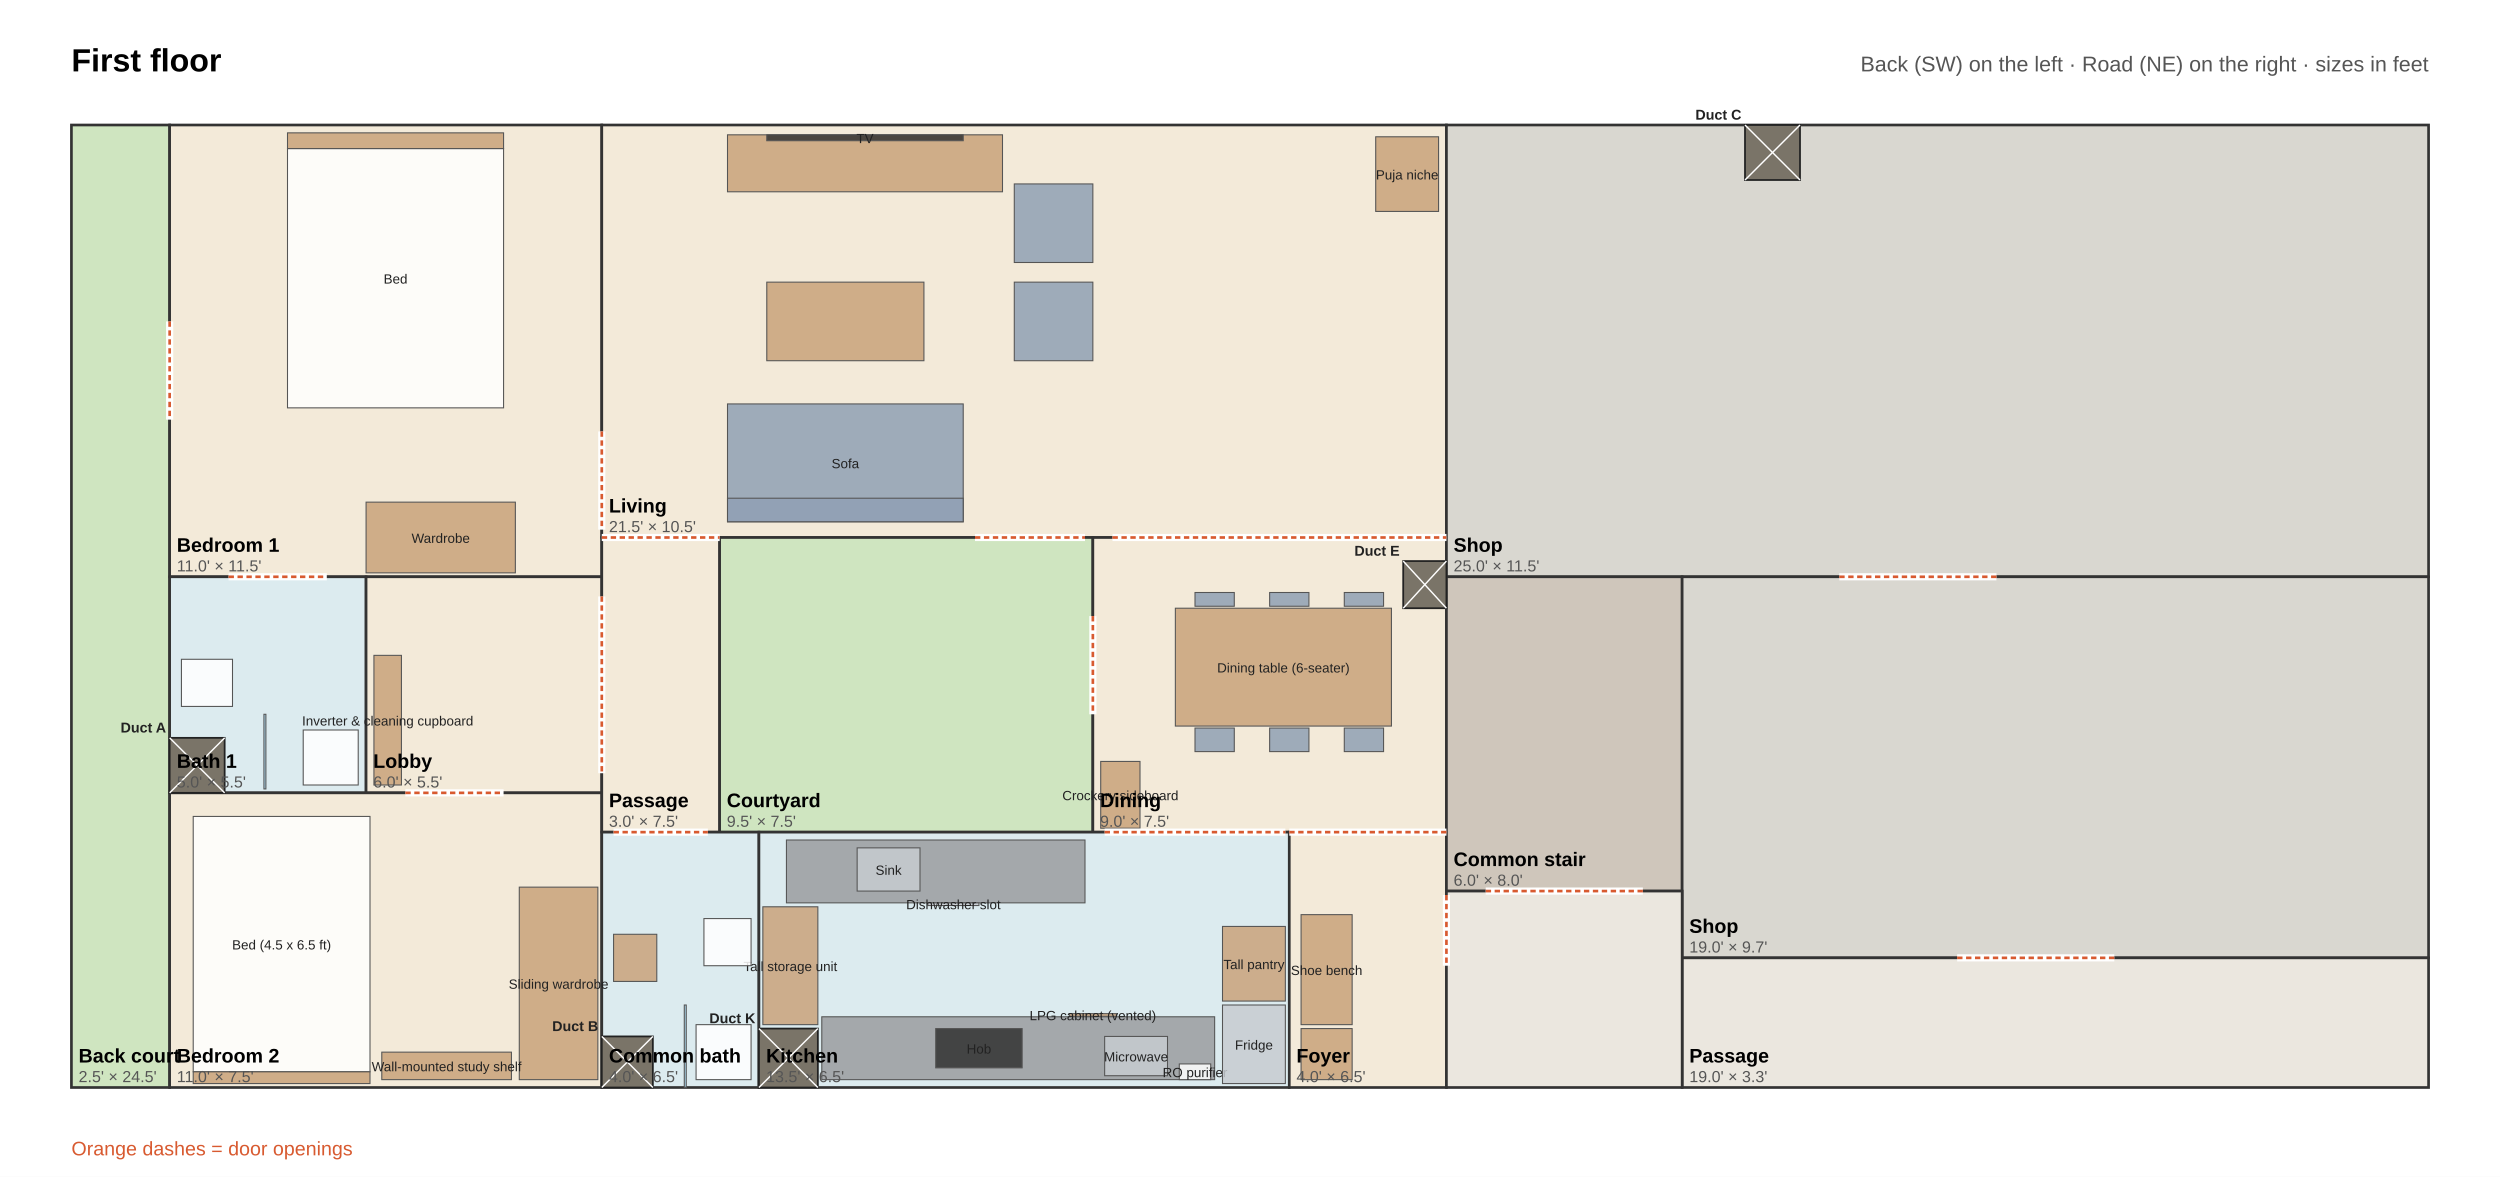
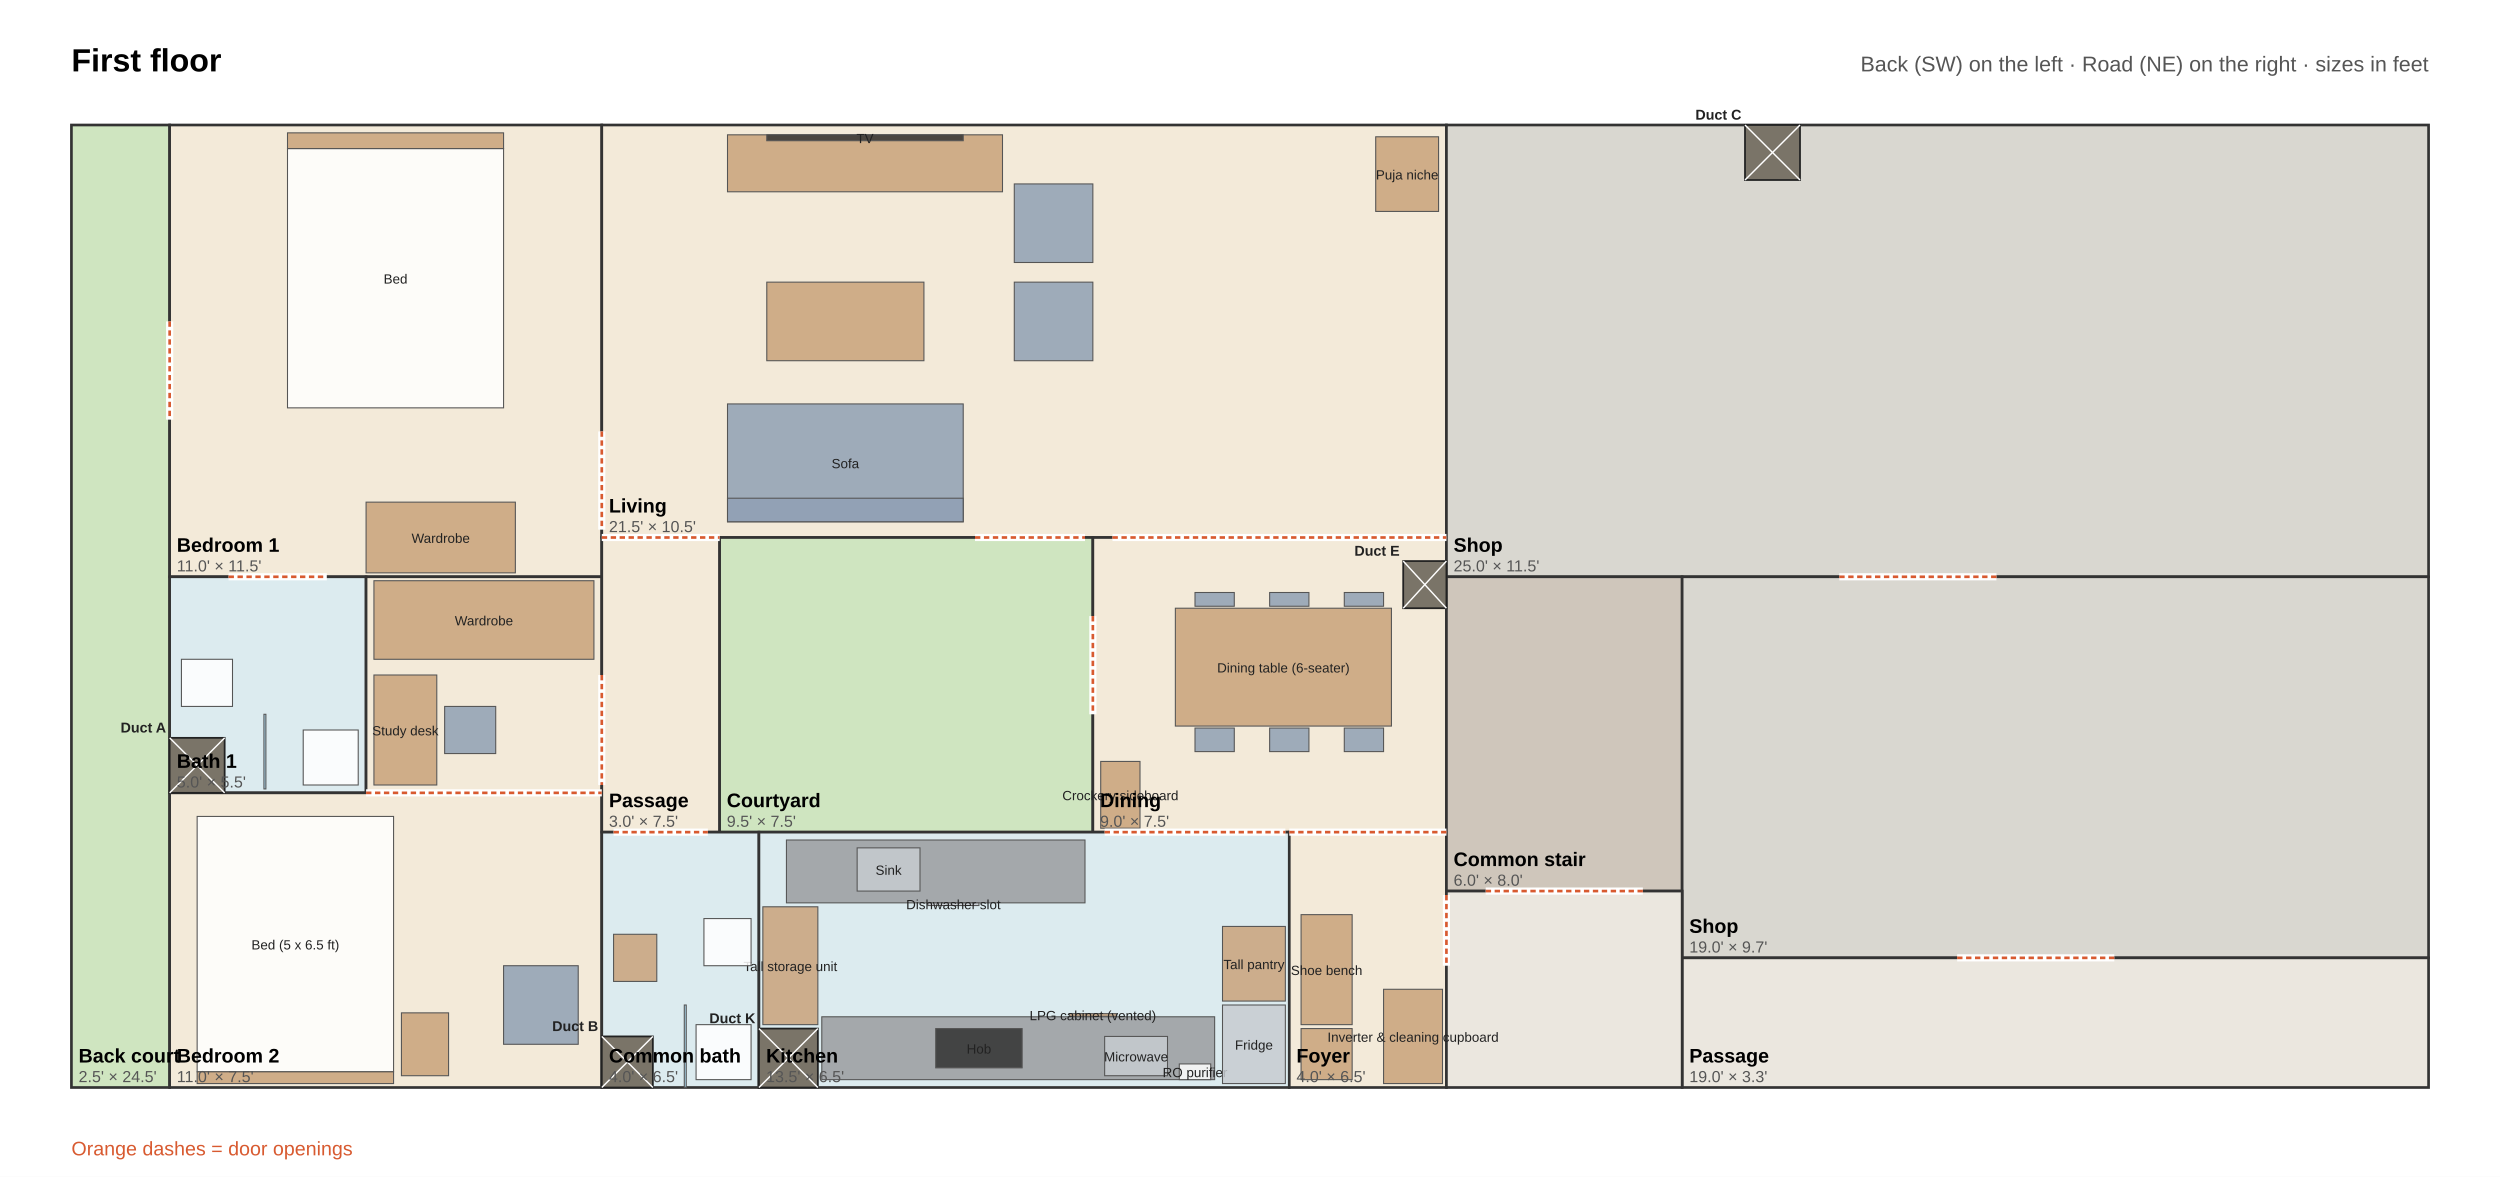
<svg xmlns="http://www.w3.org/2000/svg" width="1400" height="659" viewBox="0 0 1400 659" font-family="Arial, sans-serif">
  <rect width="100%" height="100%" fill="#fff" />
  <text x="40" y="40" font-size="18" font-weight="bold">First floor</text>
  <text x="1360" y="40" font-size="12" text-anchor="end" fill="#555">Back (SW) on the left · Road (NE) on the right · sizes in feet</text>
  <line x1="40" y1="70" x2="40" y2="609" stroke="#eee" />
  <line x1="150" y1="70" x2="150" y2="609" stroke="#eee" />
  <line x1="260" y1="70" x2="260" y2="609" stroke="#eee" />
  <line x1="370" y1="70" x2="370" y2="609" stroke="#eee" />
  <line x1="480" y1="70" x2="480" y2="609" stroke="#eee" />
  <line x1="590" y1="70" x2="590" y2="609" stroke="#eee" />
  <line x1="700" y1="70" x2="700" y2="609" stroke="#eee" />
  <line x1="810" y1="70" x2="810" y2="609" stroke="#eee" />
  <line x1="920" y1="70" x2="920" y2="609" stroke="#eee" />
  <line x1="1030" y1="70" x2="1030" y2="609" stroke="#eee" />
  <line x1="1140" y1="70" x2="1140" y2="609" stroke="#eee" />
  <line x1="1250" y1="70" x2="1250" y2="609" stroke="#eee" />
  <line x1="1360" y1="70" x2="1360" y2="609" stroke="#eee" />
  <rect x="40" y="70" width="55" height="539" fill="#cfe5c0" stroke="#333" stroke-width="1.5" />
  <rect x="95" y="70" width="242" height="253" fill="#f3ead9" stroke="#333" stroke-width="1.5" />
  <rect x="95" y="323" width="110" height="121" fill="#dcebef" stroke="#333" stroke-width="1.5" />
  <rect x="205" y="323" width="132" height="121" fill="#f3ead9" stroke="#333" stroke-width="1.5" />
  <rect x="95" y="444" width="242" height="165" fill="#f3ead9" stroke="#333" stroke-width="1.5" />
  <rect x="337" y="70" width="473" height="231" fill="#f3ead9" stroke="#333" stroke-width="1.5" />
  <rect x="337" y="301" width="66" height="165" fill="#f3ead9" stroke="#333" stroke-width="1.5" />
  <rect x="403" y="301" width="209" height="165" fill="#cfe5c0" stroke="#333" stroke-width="1.5" />
  <rect x="612" y="301" width="198" height="165" fill="#f3ead9" stroke="#333" stroke-width="1.5" />
  <rect x="337" y="466" width="88" height="143" fill="#dcebef" stroke="#333" stroke-width="1.5" />
  <rect x="425" y="466" width="297" height="143" fill="#dcebef" stroke="#333" stroke-width="1.5" />
  <rect x="722" y="466" width="88" height="143" fill="#f3ead9" stroke="#333" stroke-width="1.5" />
  <rect x="810" y="70" width="550" height="253" fill="#d9d7d0" stroke="#333" stroke-width="1.5" />
  <rect x="810" y="323" width="132" height="176" fill="#cfc6bb" stroke="#333" stroke-width="1.5" />
  <rect x="942" y="323" width="418" height="213.4" fill="#d9d7d0" stroke="#333" stroke-width="1.5" />
  <rect x="942" y="536.4" width="418" height="72.6" fill="#ebe7df" stroke="#333" stroke-width="1.5" />
  <rect x="810" y="499" width="132" height="110" fill="#ebe7df" stroke="#333" stroke-width="1.5" />
  <rect x="407.4" y="75.5" width="154" height="31.9" fill="#c9a27a" fill-opacity="0.85" stroke="#555" stroke-width="0.6" />
  <rect x="429.4" y="75.5" width="110" height="3.3" fill="#333" fill-opacity="0.85" stroke="#555" stroke-width="0.6" />
  <text x="484.4" y="80.15" font-size="7.5" text-anchor="middle" fill="#222">TV</text>
  <rect x="407.4" y="226.2" width="132" height="66" fill="#8fa0b4" fill-opacity="0.85" stroke="#555" stroke-width="0.6" />
  <text x="473.4" y="262.2" font-size="7.5" text-anchor="middle" fill="#222">Sofa</text>
  <rect x="407.4" y="279" width="132" height="13.2" fill="#8fa0b4" fill-opacity="0.85" stroke="#555" stroke-width="0.6" />
  <rect x="429.4" y="158" width="88" height="44" fill="#c9a27a" fill-opacity="0.85" stroke="#555" stroke-width="0.6" />
  <rect x="568" y="103" width="44" height="44" fill="#8fa0b4" fill-opacity="0.85" stroke="#555" stroke-width="0.6" />
  <rect x="568" y="158" width="44" height="44" fill="#8fa0b4" fill-opacity="0.85" stroke="#555" stroke-width="0.6" />
  <rect x="770.4" y="76.6" width="35.2" height="41.8" fill="#c9a27a" fill-opacity="0.85" stroke="#555" stroke-width="0.6" />
  <text x="788" y="100.5" font-size="7.5" text-anchor="middle" fill="#222">Puja niche</text>
  <rect x="658.2" y="340.6" width="121" height="66" fill="#c9a27a" fill-opacity="0.85" stroke="#555" stroke-width="0.6" />
  <text x="718.7" y="376.6" font-size="7.5" text-anchor="middle" fill="#222">Dining table (6-seater)</text>
  <rect x="669.2" y="331.8" width="22" height="7.7" fill="#8fa0b4" fill-opacity="0.85" stroke="#555" stroke-width="0.6" />
  <rect x="669.2" y="407.7" width="22" height="13.2" fill="#8fa0b4" fill-opacity="0.85" stroke="#555" stroke-width="0.6" />
  <rect x="711" y="331.8" width="22" height="7.7" fill="#8fa0b4" fill-opacity="0.85" stroke="#555" stroke-width="0.6" />
  <rect x="711" y="407.7" width="22" height="13.2" fill="#8fa0b4" fill-opacity="0.85" stroke="#555" stroke-width="0.6" />
  <rect x="752.8" y="331.8" width="22" height="7.7" fill="#8fa0b4" fill-opacity="0.85" stroke="#555" stroke-width="0.6" />
  <rect x="752.8" y="407.7" width="22" height="13.2" fill="#8fa0b4" fill-opacity="0.85" stroke="#555" stroke-width="0.6" />
  <rect x="616.4" y="426.4" width="22" height="37.4" fill="#c9a27a" fill-opacity="0.85" stroke="#555" stroke-width="0.6" />
  <text x="627.4" y="448.1" font-size="7.5" text-anchor="middle" fill="#222">Crockery sideboard</text>
  <rect x="728.6" y="512.2" width="28.6" height="61.6" fill="#c9a27a" fill-opacity="0.85" stroke="#555" stroke-width="0.6" />
  <text x="742.9" y="546" font-size="7.5" text-anchor="middle" fill="#222">Shoe bench</text>
  <rect x="728.6" y="576" width="28.6" height="28.6" fill="#c9a27a" fill-opacity="0.85" stroke="#555" stroke-width="0.6" />
  <rect x="440.4" y="470.4" width="167.2" height="35.2" fill="#9a9c9f" fill-opacity="0.85" stroke="#555" stroke-width="0.6" />
  <rect x="480" y="474.8" width="35.2" height="24.2" fill="#c7cbd0" fill-opacity="0.85" stroke="#555" stroke-width="0.6" />
  <text x="497.6" y="489.9" font-size="7.5" text-anchor="middle" fill="#222">Sink</text>
  <rect x="519.6" y="505.6" width="28.6" height="1.5" fill="#c7cbd0" fill-opacity="0.85" stroke="#555" stroke-width="0.6" />
  <text x="533.9" y="509.15" font-size="7.5" text-anchor="middle" fill="#222">Dishwasher slot</text>
  <rect x="460.2" y="569.4" width="220" height="35.2" fill="#9a9c9f" fill-opacity="0.85" stroke="#555" stroke-width="0.6" />
  <rect x="524" y="576" width="48.4" height="22" fill="#333" fill-opacity="0.85" stroke="#555" stroke-width="0.6" />
  <text x="548.2" y="590" font-size="7.5" text-anchor="middle" fill="#222">Hob</text>
  <rect x="598.8" y="567.64" width="26.4" height="1.5" fill="#c9a27a" fill-opacity="0.85" stroke="#555" stroke-width="0.6" />
  <text x="612" y="571.3" font-size="7.5" text-anchor="middle" fill="#222">LPG cabinet (vented)</text>
  <rect x="618.6" y="580.4" width="35.2" height="22" fill="#c7cbd0" fill-opacity="0.85" stroke="#555" stroke-width="0.6" />
  <text x="636.2" y="594.4" font-size="7.5" text-anchor="middle" fill="#222">Microwave</text>
  <rect x="660.4" y="595.8" width="17.6" height="8.8" fill="#ffffff" fill-opacity="0.85" stroke="#555" stroke-width="0.6" />
  <text x="669.2" y="603.2" font-size="7.5" text-anchor="middle" fill="#222">RO purifier</text>
  <rect x="684.6" y="562.8" width="35.2" height="44" fill="#c7cbd0" fill-opacity="0.85" stroke="#555" stroke-width="0.6" />
  <text x="702.2" y="587.8" font-size="7.5" text-anchor="middle" fill="#222">Fridge</text>
  <rect x="684.6" y="518.8" width="35.2" height="41.8" fill="#c9a27a" fill-opacity="0.85" stroke="#555" stroke-width="0.6" />
  <text x="702.2" y="542.7" font-size="7.5" text-anchor="middle" fill="#222">Tall pantry</text>
  <rect x="427.2" y="507.8" width="30.8" height="66" fill="#c9a27a" fill-opacity="0.85" stroke="#555" stroke-width="0.6" />
  <text x="442.6" y="543.8" font-size="7.5" text-anchor="middle" fill="#222">Tall storage unit</text>
  <rect x="343.6" y="523.2" width="24.2" height="26.4" fill="#c9a27a" fill-opacity="0.85" stroke="#555" stroke-width="0.6" />
  <rect x="394.2" y="514.4" width="26.4" height="26.4" fill="#ffffff" fill-opacity="0.85" stroke="#555" stroke-width="0.6" />
  <rect x="389.8" y="573.8" width="30.8" height="30.8" fill="#ffffff" fill-opacity="0.85" stroke="#555" stroke-width="0.6" />
  <rect x="383.2" y="562.8" width="1.1" height="46.2" fill="#9fcfe6" fill-opacity="0.85" stroke="#555" stroke-width="0.6" />
  <rect x="161" y="83.2" width="121" height="145.2" fill="#ffffff" fill-opacity="0.85" stroke="#555" stroke-width="0.6" />
  <text x="221.5" y="158.8" font-size="7.5" text-anchor="middle" fill="#222">Bed</text>
  <rect x="161" y="74.4" width="121" height="8.8" fill="#c9a27a" fill-opacity="0.85" stroke="#555" stroke-width="0.6" />
  <rect x="205" y="281.2" width="83.6" height="39.6" fill="#c9a27a" fill-opacity="0.85" stroke="#555" stroke-width="0.6" />
  <text x="246.8" y="304" font-size="7.5" text-anchor="middle" fill="#222">Wardrobe</text>
  <rect x="147.8" y="400" width="1.1" height="41.8" fill="#9fcfe6" fill-opacity="0.85" stroke="#555" stroke-width="0.6" />
  <rect x="169.8" y="408.8" width="30.8" height="30.8" fill="#ffffff" fill-opacity="0.85" stroke="#555" stroke-width="0.6" />
  <rect x="101.6" y="369.2" width="28.6" height="26.4" fill="#ffffff" fill-opacity="0.85" stroke="#555" stroke-width="0.6" />
-   <rect x="209.4" y="367" width="15.4" height="72.6" fill="#c9a27a" fill-opacity="0.85" stroke="#555" stroke-width="0.6" />
-   <text x="217.1" y="406.3" font-size="7.5" text-anchor="middle" fill="#222">Inverter &amp; cleaning cupboard</text>
-   <rect x="108.2" y="457.2" width="99" height="143" fill="#ffffff" fill-opacity="0.85" stroke="#555" stroke-width="0.6" />
-   <text x="157.7" y="531.7" font-size="7.5" text-anchor="middle" fill="#222">Bed (4.5 x 6.5 ft)</text>
-   <rect x="108.2" y="600.2" width="99" height="6.6" fill="#c9a27a" fill-opacity="0.85" stroke="#555" stroke-width="0.6" />
-   <rect x="290.8" y="496.8" width="44" height="107.8" fill="#c9a27a" fill-opacity="0.85" stroke="#555" stroke-width="0.6" />
-   <text x="312.8" y="553.7" font-size="7.5" text-anchor="middle" fill="#222">Sliding wardrobe</text>
-   <rect x="213.8" y="589.2" width="72.6" height="15.4" fill="#c9a27a" fill-opacity="0.85" stroke="#555" stroke-width="0.6" />
-   <text x="250.1" y="599.9" font-size="7.5" text-anchor="middle" fill="#222">Wall-mounted study shelf</text>
+   <rect x="774.8" y="554" width="33" height="52.8" fill="#c9a27a" fill-opacity="0.85" stroke="#555" stroke-width="0.6" />
+   <text x="791.3" y="583.4" font-size="7.5" text-anchor="middle" fill="#222">Inverter &amp; cleaning cupboard</text>
+   <rect x="110.4" y="457.2" width="110" height="143" fill="#ffffff" fill-opacity="0.85" stroke="#555" stroke-width="0.6" />
+   <text x="165.4" y="531.7" font-size="7.5" text-anchor="middle" fill="#222">Bed (5 x 6.5 ft)</text>
+   <rect x="110.4" y="600.2" width="110" height="6.6" fill="#c9a27a" fill-opacity="0.85" stroke="#555" stroke-width="0.6" />
+   <rect x="224.8" y="567.2" width="26.4" height="35.2" fill="#c9a27a" fill-opacity="0.85" stroke="#555" stroke-width="0.6" />
+   <rect x="282" y="540.8" width="41.8" height="44" fill="#8fa0b4" fill-opacity="0.85" stroke="#555" stroke-width="0.6" />
+   <rect x="209.4" y="325.2" width="123.2" height="44" fill="#c9a27a" fill-opacity="0.85" stroke="#555" stroke-width="0.6" />
+   <text x="271" y="350.2" font-size="7.5" text-anchor="middle" fill="#222">Wardrobe</text>
+   <rect x="209.4" y="378" width="35.2" height="61.6" fill="#c9a27a" fill-opacity="0.85" stroke="#555" stroke-width="0.6" />
+   <text x="227" y="411.8" font-size="7.5" text-anchor="middle" fill="#222">Study desk</text>
+   <rect x="249" y="395.6" width="28.6" height="26.4" fill="#8fa0b4" fill-opacity="0.85" stroke="#555" stroke-width="0.6" />
  <rect x="95" y="413.2" width="30.8" height="30.8" fill="#7a7468" stroke="#222" stroke-width="1" />
  <line x1="95" y1="413.2" x2="125.8" y2="444" stroke="#fff" stroke-width="0.8" />
  <line x1="125.8" y1="413.2" x2="95" y2="444" stroke="#fff" stroke-width="0.8" />
  <text x="93" y="410.2" font-size="8" text-anchor="end" fill="#222" font-weight="bold">Duct A</text>
  <rect x="337" y="580.4" width="28.6" height="28.6" fill="#7a7468" stroke="#222" stroke-width="1" />
  <line x1="337" y1="580.4" x2="365.6" y2="609" stroke="#fff" stroke-width="0.8" />
  <line x1="365.6" y1="580.4" x2="337" y2="609" stroke="#fff" stroke-width="0.8" />
  <text x="335" y="577.4" font-size="8" text-anchor="end" fill="#222" font-weight="bold">Duct B</text>
  <rect x="425" y="576" width="33" height="33" fill="#7a7468" stroke="#222" stroke-width="1" />
  <line x1="425" y1="576" x2="458" y2="609" stroke="#fff" stroke-width="0.8" />
  <line x1="458" y1="576" x2="425" y2="609" stroke="#fff" stroke-width="0.8" />
  <text x="423" y="573" font-size="8" text-anchor="end" fill="#222" font-weight="bold">Duct K</text>
  <rect x="977.2" y="70" width="30.8" height="30.8" fill="#7a7468" stroke="#222" stroke-width="1" />
  <line x1="977.2" y1="70" x2="1008" y2="100.8" stroke="#fff" stroke-width="0.8" />
  <line x1="1008" y1="70" x2="977.2" y2="100.8" stroke="#fff" stroke-width="0.8" />
  <text x="975.2" y="67" font-size="8" text-anchor="end" fill="#222" font-weight="bold">Duct C</text>
  <rect x="785.8" y="314.2" width="24.2" height="26.4" fill="#7a7468" stroke="#222" stroke-width="1" />
  <line x1="785.8" y1="314.2" x2="810" y2="340.6" stroke="#fff" stroke-width="0.8" />
  <line x1="810" y1="314.2" x2="785.8" y2="340.6" stroke="#fff" stroke-width="0.8" />
  <text x="783.8" y="311.2" font-size="8" text-anchor="end" fill="#222" font-weight="bold">Duct E</text>
  <line x1="810" y1="501.2" x2="810" y2="540.8" stroke="#fff" stroke-width="4" />
  <line x1="810" y1="501.2" x2="810" y2="540.8" stroke="#d85a30" stroke-width="1.5" stroke-dasharray="3 2" />
  <line x1="832" y1="499" x2="920" y2="499" stroke="#fff" stroke-width="4" />
  <line x1="832" y1="499" x2="920" y2="499" stroke="#d85a30" stroke-width="1.5" stroke-dasharray="3 2" />
  <line x1="722" y1="466" x2="810" y2="466" stroke="#fff" stroke-width="4" />
  <line x1="722" y1="466" x2="810" y2="466" stroke="#d85a30" stroke-width="1.5" stroke-dasharray="3 2" />
  <line x1="337" y1="301" x2="403" y2="301" stroke="#fff" stroke-width="4" />
  <line x1="337" y1="301" x2="403" y2="301" stroke="#d85a30" stroke-width="1.5" stroke-dasharray="3 2" />
  <line x1="623" y1="301" x2="810" y2="301" stroke="#fff" stroke-width="4" />
  <line x1="623" y1="301" x2="810" y2="301" stroke="#d85a30" stroke-width="1.5" stroke-dasharray="3 2" />
  <line x1="546" y1="301" x2="607.6" y2="301" stroke="#fff" stroke-width="4" />
  <line x1="546" y1="301" x2="607.6" y2="301" stroke="#d85a30" stroke-width="1.5" stroke-dasharray="3 2" />
  <line x1="618.6" y1="466" x2="719.8" y2="466" stroke="#fff" stroke-width="4" />
  <line x1="618.6" y1="466" x2="719.8" y2="466" stroke="#d85a30" stroke-width="1.5" stroke-dasharray="3 2" />
  <line x1="612" y1="345" x2="612" y2="400" stroke="#fff" stroke-width="4" />
  <line x1="612" y1="345" x2="612" y2="400" stroke="#d85a30" stroke-width="1.5" stroke-dasharray="3 2" />
  <line x1="95" y1="180" x2="95" y2="235" stroke="#fff" stroke-width="4" />
  <line x1="95" y1="180" x2="95" y2="235" stroke="#d85a30" stroke-width="1.5" stroke-dasharray="3 2" />
  <line x1="337" y1="241.6" x2="337" y2="296.6" stroke="#fff" stroke-width="4" />
  <line x1="337" y1="241.6" x2="337" y2="296.6" stroke="#d85a30" stroke-width="1.5" stroke-dasharray="3 2" />
  <line x1="128" y1="323" x2="183" y2="323" stroke="#fff" stroke-width="4" />
  <line x1="128" y1="323" x2="183" y2="323" stroke="#d85a30" stroke-width="1.5" stroke-dasharray="3 2" />
-   <line x1="337" y1="334" x2="337" y2="433" stroke="#fff" stroke-width="4" />
-   <line x1="337" y1="334" x2="337" y2="433" stroke="#d85a30" stroke-width="1.5" stroke-dasharray="3 2" />
-   <line x1="227" y1="444" x2="282" y2="444" stroke="#fff" stroke-width="4" />
-   <line x1="227" y1="444" x2="282" y2="444" stroke="#d85a30" stroke-width="1.5" stroke-dasharray="3 2" />
+   <line x1="337" y1="378" x2="337" y2="439.6" stroke="#fff" stroke-width="4" />
+   <line x1="337" y1="378" x2="337" y2="439.6" stroke="#d85a30" stroke-width="1.5" stroke-dasharray="3 2" />
+   <line x1="205" y1="444" x2="337" y2="444" stroke="#fff" stroke-width="4" />
+   <line x1="205" y1="444" x2="337" y2="444" stroke="#d85a30" stroke-width="1.5" stroke-dasharray="3 2" />
  <line x1="343.6" y1="466" x2="396.4" y2="466" stroke="#fff" stroke-width="4" />
  <line x1="343.6" y1="466" x2="396.4" y2="466" stroke="#d85a30" stroke-width="1.5" stroke-dasharray="3 2" />
  <line x1="1096" y1="536.4" x2="1184" y2="536.4" stroke="#fff" stroke-width="4" />
  <line x1="1096" y1="536.4" x2="1184" y2="536.4" stroke="#d85a30" stroke-width="1.5" stroke-dasharray="3 2" />
  <line x1="1030" y1="323" x2="1118" y2="323" stroke="#fff" stroke-width="4" />
  <line x1="1030" y1="323" x2="1118" y2="323" stroke="#d85a30" stroke-width="1.5" stroke-dasharray="3 2" />
  <text x="44" y="595" font-size="11" font-weight="bold">Back court</text>
  <text x="44" y="606" font-size="9" fill="#555">2.5' × 24.5'</text>
  <text x="99" y="309" font-size="11" font-weight="bold">Bedroom 1</text>
  <text x="99" y="320" font-size="9" fill="#555">11.0' × 11.5'</text>
  <text x="99" y="430" font-size="11" font-weight="bold">Bath 1</text>
  <text x="99" y="441" font-size="9" fill="#555">5.0' × 5.5'</text>
-   <text x="209" y="430" font-size="11" font-weight="bold">Lobby</text>
-   <text x="209" y="441" font-size="9" fill="#555">6.0' × 5.5'</text>
  <text x="99" y="595" font-size="11" font-weight="bold">Bedroom 2</text>
  <text x="99" y="606" font-size="9" fill="#555">11.0' × 7.5'</text>
  <text x="341" y="287" font-size="11" font-weight="bold">Living</text>
  <text x="341" y="298" font-size="9" fill="#555">21.5' × 10.5'</text>
  <text x="341" y="452" font-size="11" font-weight="bold">Passage</text>
  <text x="341" y="463" font-size="9" fill="#555">3.0' × 7.5'</text>
  <text x="407" y="452" font-size="11" font-weight="bold">Courtyard</text>
  <text x="407" y="463" font-size="9" fill="#555">9.5' × 7.5'</text>
  <text x="616" y="452" font-size="11" font-weight="bold">Dining</text>
  <text x="616" y="463" font-size="9" fill="#555">9.0' × 7.5'</text>
  <text x="341" y="595" font-size="11" font-weight="bold">Common bath</text>
  <text x="341" y="606" font-size="9" fill="#555">4.0' × 6.5'</text>
  <text x="429" y="595" font-size="11" font-weight="bold">Kitchen</text>
  <text x="429" y="606" font-size="9" fill="#555">13.5' × 6.5'</text>
  <text x="726" y="595" font-size="11" font-weight="bold">Foyer</text>
  <text x="726" y="606" font-size="9" fill="#555">4.0' × 6.5'</text>
  <text x="814" y="309" font-size="11" font-weight="bold">Shop</text>
  <text x="814" y="320" font-size="9" fill="#555">25.0' × 11.5'</text>
  <text x="814" y="485" font-size="11" font-weight="bold">Common stair</text>
  <text x="814" y="496" font-size="9" fill="#555">6.0' × 8.0'</text>
  <text x="946" y="522.4" font-size="11" font-weight="bold">Shop</text>
  <text x="946" y="533.4" font-size="9" fill="#555">19.0' × 9.7'</text>
  <text x="946" y="595" font-size="11" font-weight="bold">Passage</text>
  <text x="946" y="606" font-size="9" fill="#555">19.0' × 3.3'</text>
  <text x="40" y="647" font-size="11" fill="#d85a30">Orange dashes = door openings</text>
</svg>
